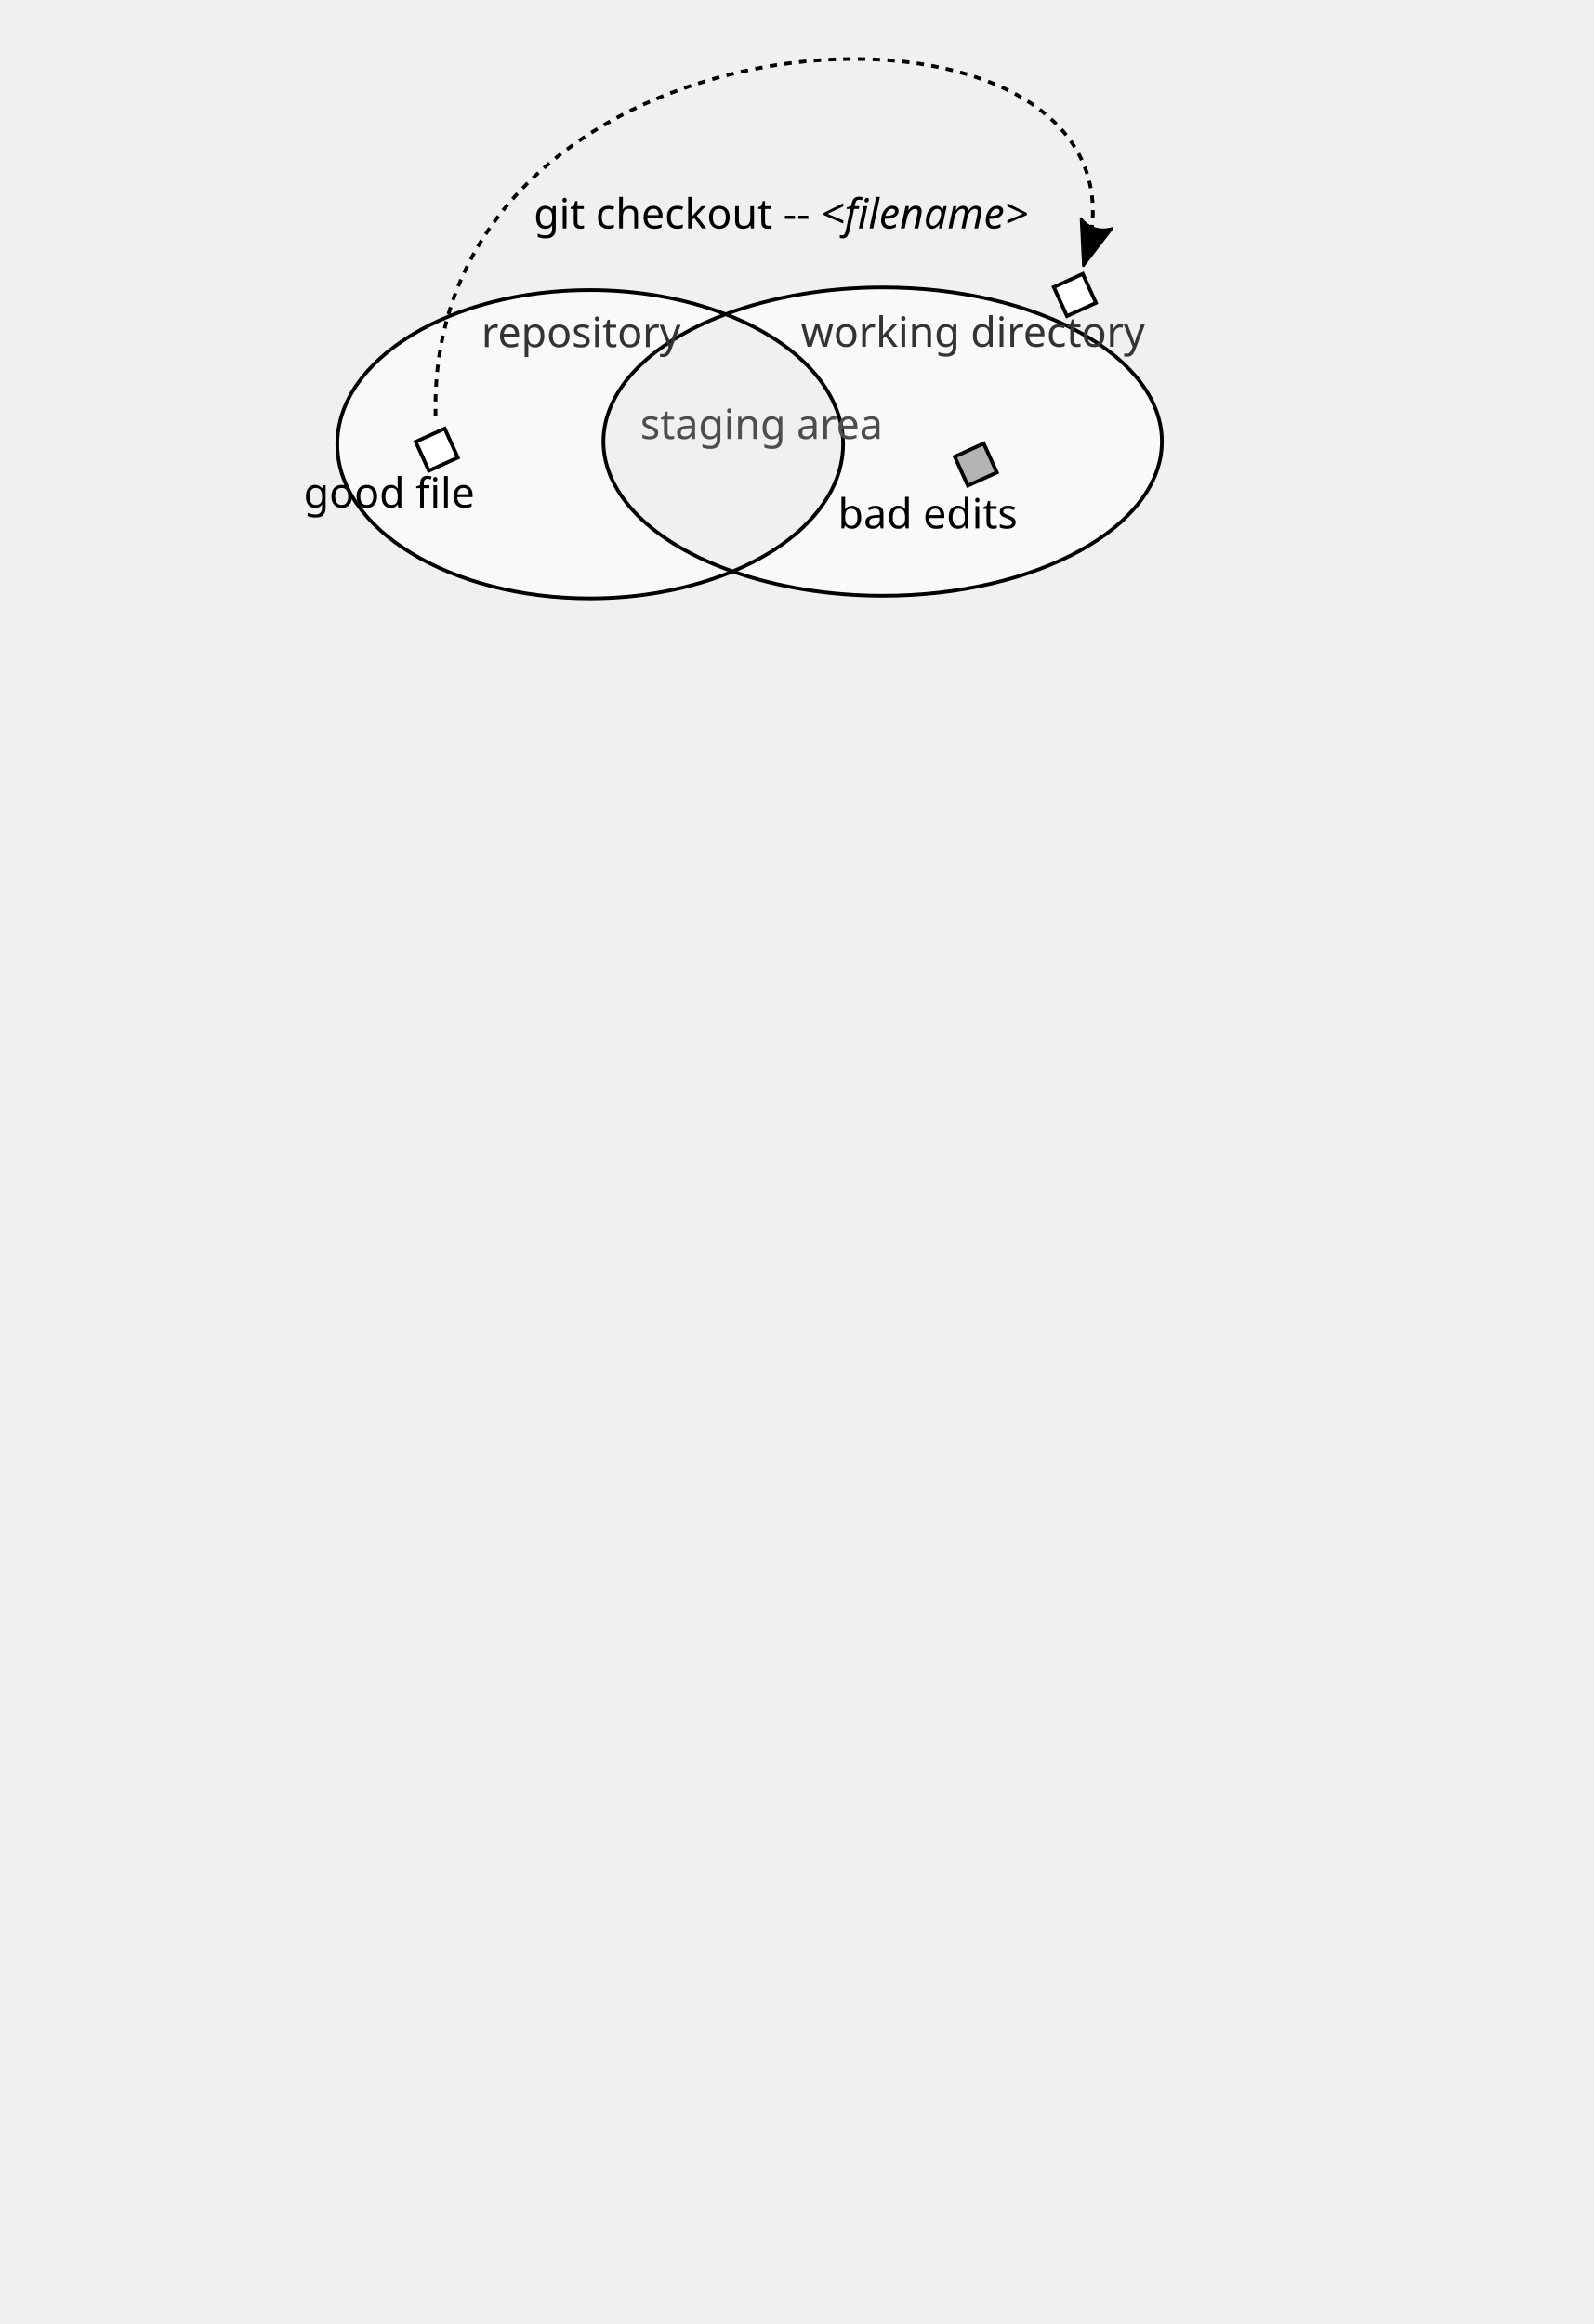
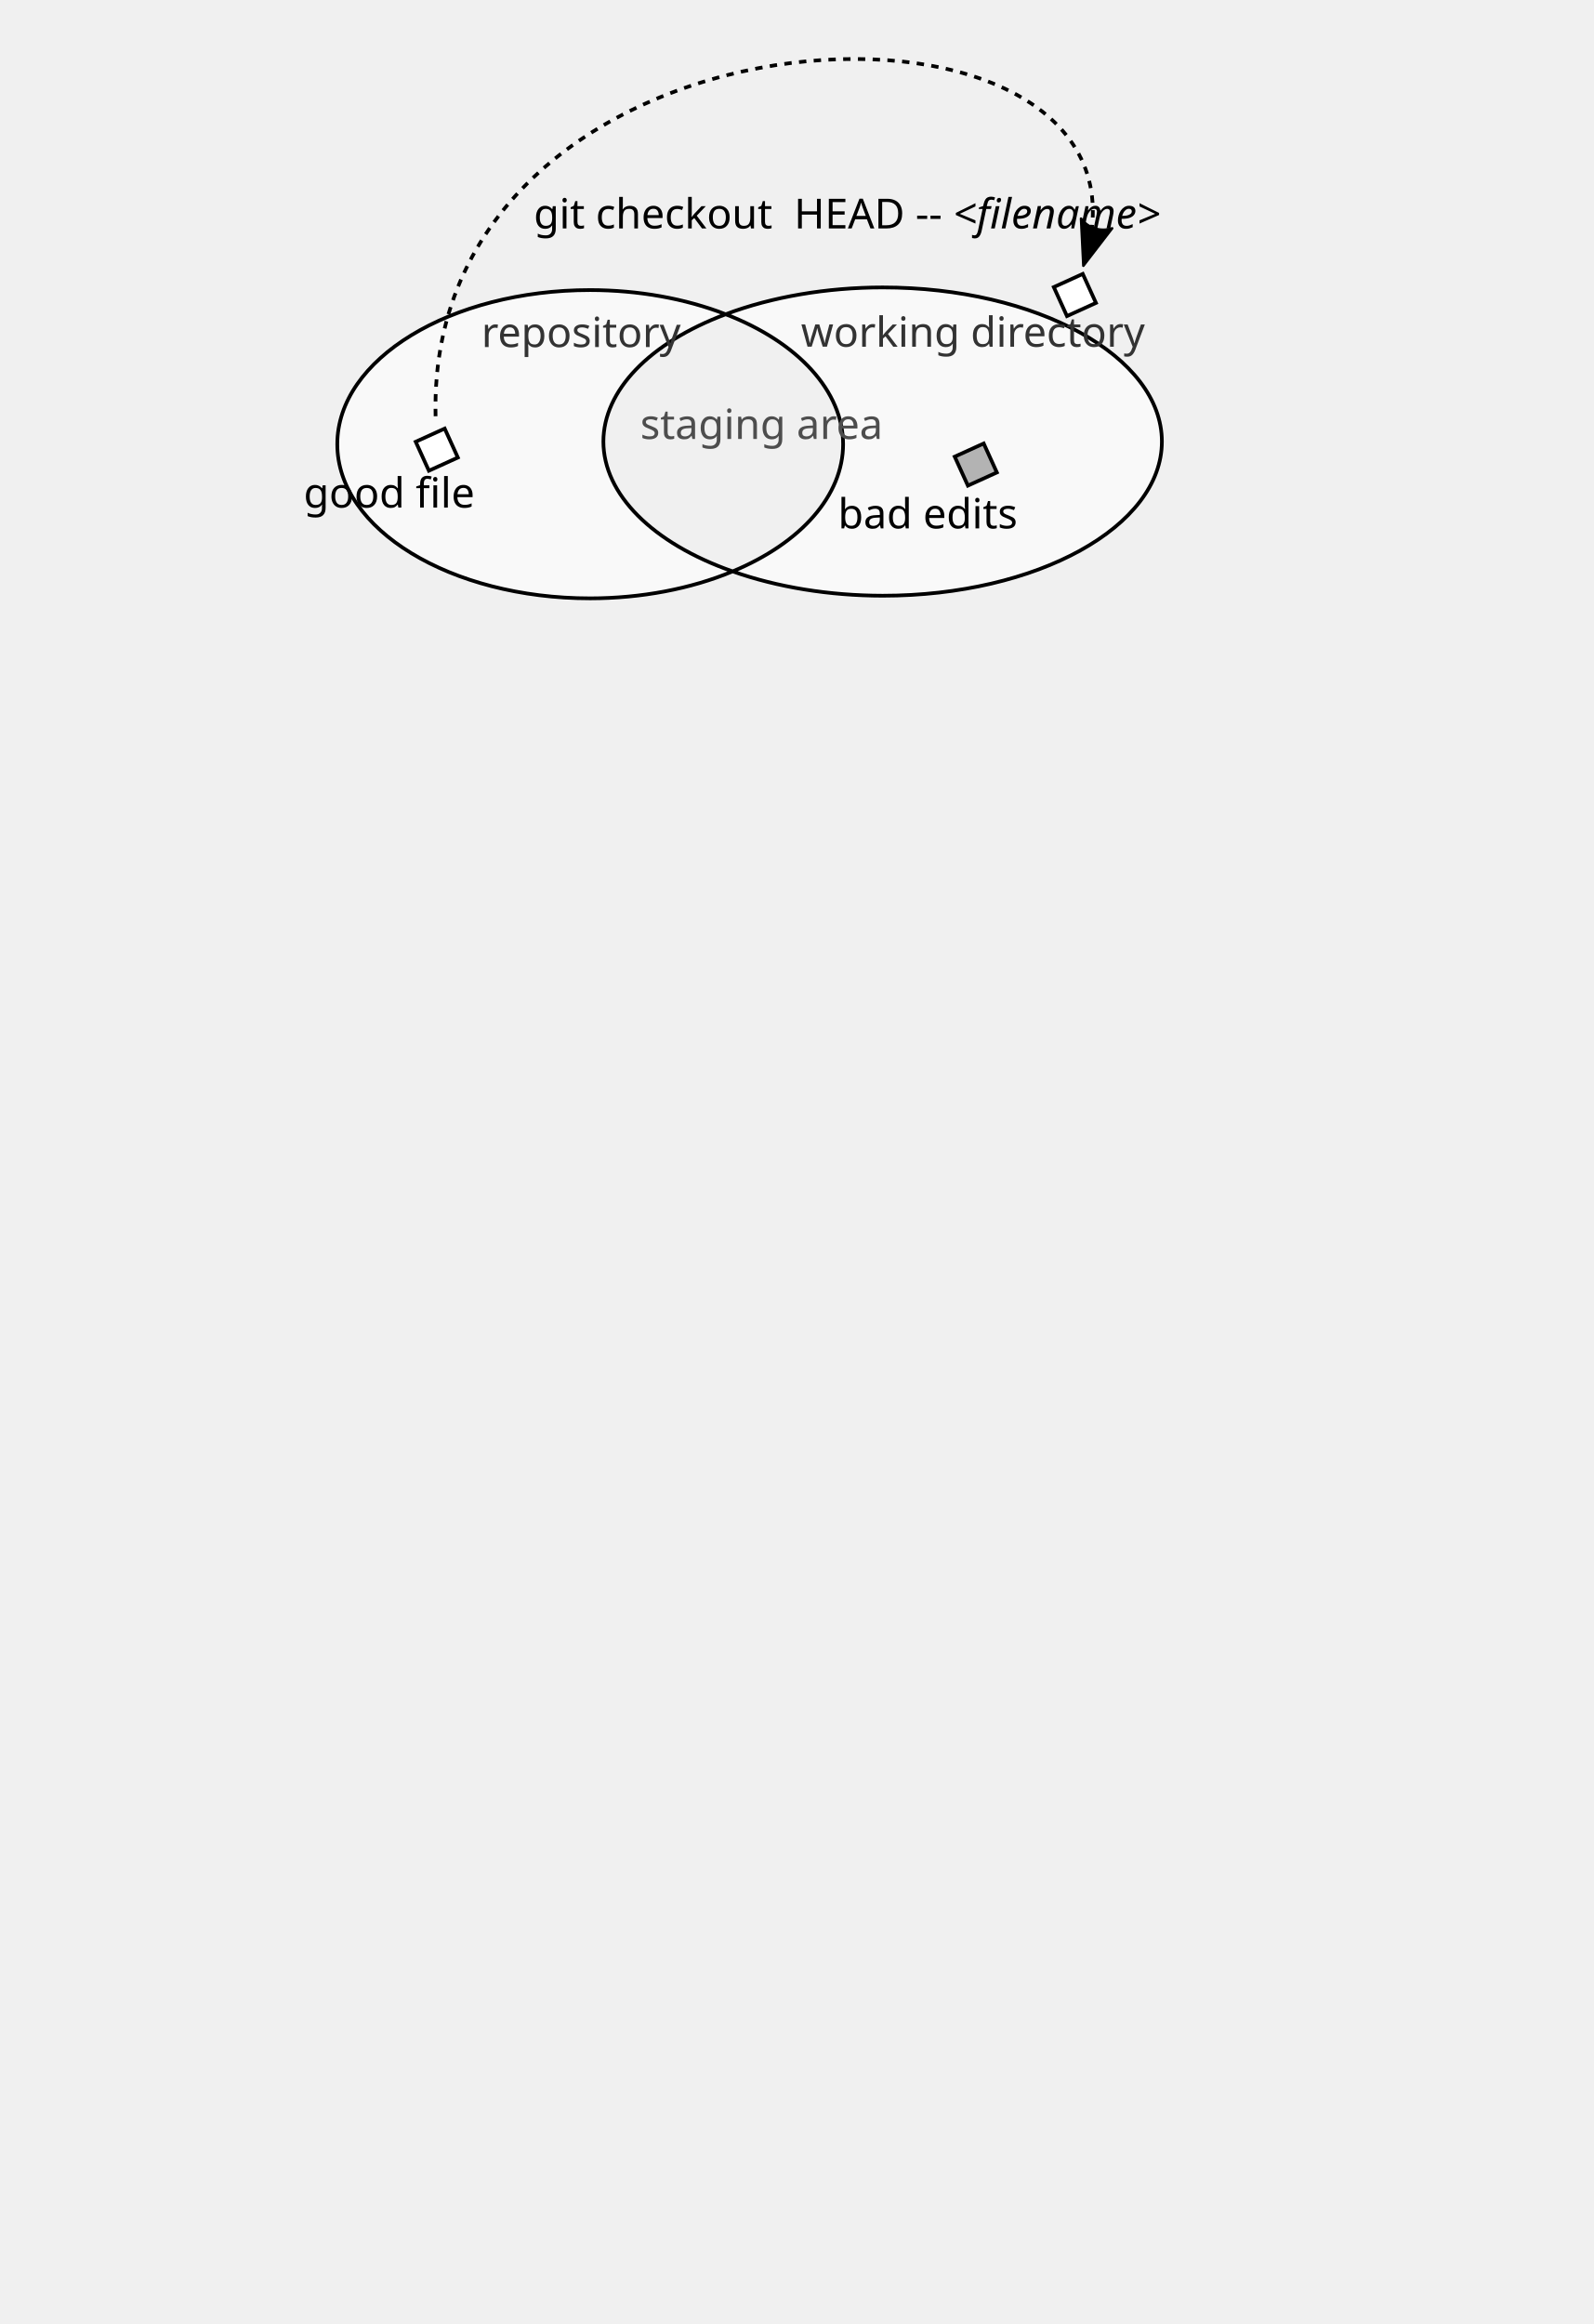
<svg xmlns="http://www.w3.org/2000/svg" width="4.8in" height="7in" viewBox="0 0 432 630" id="svg2" version="1.1">
  <defs id="defs4">
    <marker orient="auto" refY="0" refX="0" id="Arrow2Lend" style="overflow:visible">
      <path id="path4440" style="fill:#000000;fill-opacity:1;fill-rule:evenodd;stroke:#000000;stroke-width:0.625;stroke-linejoin:round;stroke-opacity:1" d="M 8.719,4.034 -2.207,0.016 8.719,-4.002 c -1.745,2.372 -1.735,5.617 -6e-7,8.035 z" transform="matrix(-1.1,0,0,-1.1,-1.1,0)" />
    </marker>
    <marker orient="auto" refY="0" refX="0" id="Arrow2Lend-3" style="overflow:visible">
      <path id="path4440-7" style="fill:#000000;fill-opacity:1;fill-rule:evenodd;stroke:#000000;stroke-width:0.625;stroke-linejoin:round;stroke-opacity:1" d="M 8.719,4.034 -2.207,0.016 8.719,-4.002 c -1.745,2.372 -1.735,5.617 -6e-7,8.035 z" transform="matrix(-1.1,0,0,-1.1,-1.1,0)" />
    </marker>
    <marker style="overflow:visible" id="Arrow2Lend-2" refY="0" refX="0" orient="auto" overflow="visible">
      <path style="fill-rule:evenodd;stroke:#000000;stroke-width:0.625;stroke-linejoin:round" id="path4440-3" d="M 8.719,4.034 -2.207,0.016 8.719,-4.002 c -1.746,2.372 -1.735,5.617 -6e-7,8.035 z" transform="matrix(-1.1,0,0,-1.1,-1.1,0)" />
    </marker>
    <marker style="overflow:visible" id="Arrow2Lend-2-2" refY="0" refX="0" orient="auto" overflow="visible">
      <path style="fill-rule:evenodd;stroke:#000000;stroke-width:0.625;stroke-linejoin:round" id="path4440-3-8" d="M 8.719,4.034 -2.207,0.016 8.719,-4.002 c -1.746,2.372 -1.735,5.617 -6e-7,8.035 z" transform="matrix(-1.1,0,0,-1.1,-1.1,0)" />
    </marker>
    <marker style="overflow:visible" id="Arrow2Lend-2-2-7" refY="0" refX="0" orient="auto" overflow="visible">
      <path style="fill-rule:evenodd;stroke:#000000;stroke-width:0.625;stroke-linejoin:round" id="path4440-3-8-2" d="M 8.719,4.034 -2.207,0.016 8.719,-4.002 c -1.746,2.372 -1.735,5.617 -6e-7,8.035 z" transform="matrix(-1.1,0,0,-1.1,-1.1,0)" />
    </marker>
    <marker style="overflow:visible" id="Arrow2Lend-2-2-7-6" refY="0" refX="0" orient="auto" overflow="visible">
      <path style="fill-rule:evenodd;stroke:#000000;stroke-width:0.625;stroke-linejoin:round" id="path4440-3-8-2-4" d="M 8.719,4.034 -2.207,0.016 8.719,-4.002 c -1.746,2.372 -1.735,5.617 -6e-7,8.035 z" transform="matrix(-1.1,0,0,-1.1,-1.1,0)" />
    </marker>
  </defs>
  <g id="layer1" transform="translate(0,-422.3621)">
    <g id="g3505" transform="translate(-44.26469,-13.8673)" style="fill:#f9f9f9">
      <path style="fill:#f9f9f9;fill-opacity:1;stroke:#000000;stroke-opacity:1" d="m 219.285,15.357 a 75.714,41.786 0 0 0 -42.551,7.271 68.571,41.786 0 0 1 31.838,35.229 68.571,41.786 0 0 1 -29.953,34.479 75.714,41.786 0 0 0 40.666,6.592 A 75.714,41.786 0 0 0 295,57.143 75.714,41.786 0 0 0 219.285,15.357 Z M 178.619,92.336 A 75.714,41.786 0 0 1 143.572,57.143 75.714,41.786 0 0 1 176.734,22.629 68.571,41.786 0 0 0 140,16.072 68.571,41.786 0 0 0 71.428,57.857 68.571,41.786 0 0 0 140,99.643 a 68.571,41.786 0 0 0 38.619,-7.307 z" id="path4337" transform="translate(64.28571,498.7907)" />
      <text id="text4401" y="573.819" x="162.668" style="font-style:normal;font-weight:normal;font-size:14.168px;line-height:125%;font-family:Sans;letter-spacing:0px;word-spacing:0px;fill:#000000;fill-opacity:1;stroke:none;stroke-width:1px;stroke-linecap:butt;stroke-linejoin:miter;stroke-opacity:1" xml:space="preserve">
        <tspan style="font-style:normal;font-variant:normal;font-weight:normal;font-stretch:condensed;font-size:11.25px;font-family:'Myriad Pro';-inkscape-font-specification:'Myriad Pro Condensed';text-align:center;text-anchor:middle;fill:#000000" y="573.819" x="162.668" id="tspan5058">good file</tspan>
      </text>
      <path d="m 314.543,564.306 -7.857,3.571 -3.571,-7.857 7.857,-3.571 z" id="path6112-9-6-2-0" style="opacity:1;fill:#b3b3b3;fill-opacity:1;stroke:#000000;stroke-width:1;stroke-miterlimit:4;stroke-dasharray:none;stroke-dashoffset:0;stroke-opacity:1" />
      <path d="m 168.403,560.266 -7.857,3.571 -3.571,-7.857 7.857,-3.571 z" id="path6112-92-6" style="opacity:1;fill:#ffffff;fill-opacity:1;stroke:#000000;stroke-width:1;stroke-miterlimit:4;stroke-dasharray:none;stroke-dashoffset:0;stroke-opacity:1" />
      <path d="m 341.408,518.344 -7.857,3.571 -3.571,-7.857 7.857,-3.571 z" id="path6112-92-6-2" style="opacity:1;fill:#ffffff;fill-opacity:1;stroke:#000000;stroke-width:1;stroke-miterlimit:4;stroke-dasharray:none;stroke-dashoffset:0;stroke-opacity:1" />
    </g>
    <g id="g4238" transform="translate(28.5392,4.643625)">
      <text id="text4401-0-7-7" y="560.953" x="235.896" style="font-style:normal;font-weight:normal;font-size:14.168px;line-height:125%;font-family:Sans;text-align:center;letter-spacing:0px;word-spacing:0px;text-anchor:middle;fill:#000000;fill-opacity:1;stroke:none;stroke-width:1px;stroke-linecap:butt;stroke-linejoin:miter;stroke-opacity:1" xml:space="preserve">
        <tspan style="font-style:normal;font-variant:normal;font-weight:normal;font-stretch:condensed;font-size:11.25px;font-family:'Myriad Pro';-inkscape-font-specification:'Myriad Pro Condensed';text-align:center;text-anchor:middle" y="560.953" x="235.896" id="tspan5056">bad edits</tspan>
      </text>
    </g>
    <text xml:space="preserve" style="font-style:normal;font-variant:normal;font-weight:normal;font-stretch:condensed;font-size:11.25px;line-height:125%;font-family:'Myriad Pro';-inkscape-font-specification:'Myriad Pro, Condensed';text-align:start;letter-spacing:0px;word-spacing:0px;writing-mode:lr-tb;text-anchor:start;fill:#000000;fill-opacity:1;stroke:none;stroke-width:1px;stroke-linecap:butt;stroke-linejoin:miter;stroke-opacity:1" x="165.145" y="497.953" id="text4232">
      <tspan id="tspan4234" x="165.145" y="497.953" />
    </text>
    <text xml:space="preserve" style="font-style:normal;font-variant:normal;font-weight:normal;font-stretch:condensed;font-size:11.25px;line-height:125%;font-family:'Myriad Pro';-inkscape-font-specification:'Myriad Pro, Condensed';text-align:start;letter-spacing:0px;word-spacing:0px;writing-mode:lr-tb;text-anchor:start;fill:#000000;fill-opacity:1;stroke:none;stroke-width:1px;stroke-linecap:butt;stroke-linejoin:miter;stroke-opacity:1" x="42.663" y="464.657" id="text4295">
      <tspan id="tspan4297" x="42.663" y="464.657" />
    </text>
    <text xml:space="preserve" style="font-style:normal;font-variant:normal;font-weight:normal;font-stretch:condensed;font-size:11.25px;line-height:125%;font-family:'Myriad Pro';-inkscape-font-specification:'Myriad Pro, Condensed';text-align:start;letter-spacing:0px;word-spacing:0px;writing-mode:lr-tb;text-anchor:start;fill:#000000;fill-opacity:1;stroke:none;stroke-width:1px;stroke-linecap:butt;stroke-linejoin:miter;stroke-opacity:1" x="292.663" y="467.514" id="text4299">
      <tspan id="tspan4301" x="292.663" y="467.514" />
    </text>
    <path style="fill:none;stroke:#000000;stroke-width:1;stroke-miterlimit:4;stroke-dasharray:2, 2;stroke-dashoffset:0;marker-end:url(#Arrow2Lend-2-2-7)" id="path4413-7-3" d="M 118.095,535.193 C 115.217,417.35 319.583,411.683 294.111,493.137" />
    <flowRoot xml:space="preserve" id="flowRoot5048" style="font-style:normal;font-variant:normal;font-weight:normal;font-stretch:condensed;font-size:11.25px;line-height:125%;font-family:'Myriad Pro';-inkscape-font-specification:'Myriad Pro, Condensed';text-align:start;letter-spacing:0px;word-spacing:0px;writing-mode:lr-tb;text-anchor:start;fill:#000000;fill-opacity:1;stroke:none;stroke-width:1px;stroke-linecap:butt;stroke-linejoin:miter;stroke-opacity:1" transform="translate(9.091373,15.15229)">
      <flowRegion id="flowRegion5050">
        <rect id="rect5052" width="0" height="18.571" x="218.571" y="60" />
      </flowRegion>
      <flowPara id="flowPara5054" />
    </flowRoot>
    <text xml:space="preserve" style="font-style:normal;font-variant:normal;font-weight:normal;font-stretch:condensed;font-size:11.25px;line-height:125%;font-family:'Myriad Pro';-inkscape-font-specification:'Myriad Pro, Condensed';text-align:start;letter-spacing:0px;word-spacing:0px;writing-mode:lr-tb;text-anchor:start;fill:#333333;fill-opacity:1;stroke:none;stroke-width:1px;stroke-linecap:butt;stroke-linejoin:miter;stroke-opacity:1" x="130.526" y="516.439" id="text5089">
      <tspan id="tspan5091" x="130.526" y="516.439" style="fill:#333333">repository</tspan>
    </text>
    <text xml:space="preserve" style="font-style:normal;font-variant:normal;font-weight:normal;font-stretch:condensed;font-size:11.25px;line-height:125%;font-family:'Myriad Pro';-inkscape-font-specification:'Myriad Pro, Condensed';text-align:start;letter-spacing:0px;word-spacing:0px;writing-mode:lr-tb;text-anchor:start;fill:#4d4d4d;fill-opacity:1;stroke:none;stroke-width:1px;stroke-linecap:butt;stroke-linejoin:miter;stroke-opacity:1" x="173.592" y="541.352" id="text5093">
      <tspan id="tspan5095" x="173.592" y="541.352" style="fill:#4d4d4d">staging area</tspan>
    </text>
    <text xml:space="preserve" style="font-style:normal;font-variant:normal;font-weight:normal;font-stretch:condensed;font-size:11.25px;line-height:125%;font-family:'Myriad Pro';-inkscape-font-specification:'Myriad Pro, Condensed';text-align:start;letter-spacing:0px;word-spacing:0px;writing-mode:lr-tb;text-anchor:start;fill:#333333;fill-opacity:1;stroke:none;stroke-width:1px;stroke-linecap:butt;stroke-linejoin:miter;stroke-opacity:1" x="217.164" y="516.352" id="text5097">
      <tspan id="tspan5099" x="217.164" y="516.352" style="fill:#333333">working directory</tspan>
    </text>
    <text xml:space="preserve" style="font-style:normal;font-variant:normal;font-weight:normal;font-stretch:condensed;font-size:11.25px;line-height:125%;font-family:'Myriad Pro';-inkscape-font-specification:'Myriad Pro, Condensed';text-align:start;letter-spacing:0px;word-spacing:0px;writing-mode:lr-tb;text-anchor:start;fill:#000000;fill-opacity:1;stroke:none;stroke-width:1px;stroke-linecap:butt;stroke-linejoin:miter;stroke-opacity:1" x="144.709" y="484.284" id="text5109">
-       <tspan id="tspan5111" x="144.709" y="484.284">git checkout -- <tspan style="font-style:italic" id="tspan4274">&lt;filename&gt;</tspan>
+       <tspan id="tspan5111" x="144.709" y="484.284">git checkout  HEAD -- <tspan style="font-style:italic" id="tspan4274">&lt;filename&gt;</tspan>
      </tspan>
    </text>
  </g>
</svg>
